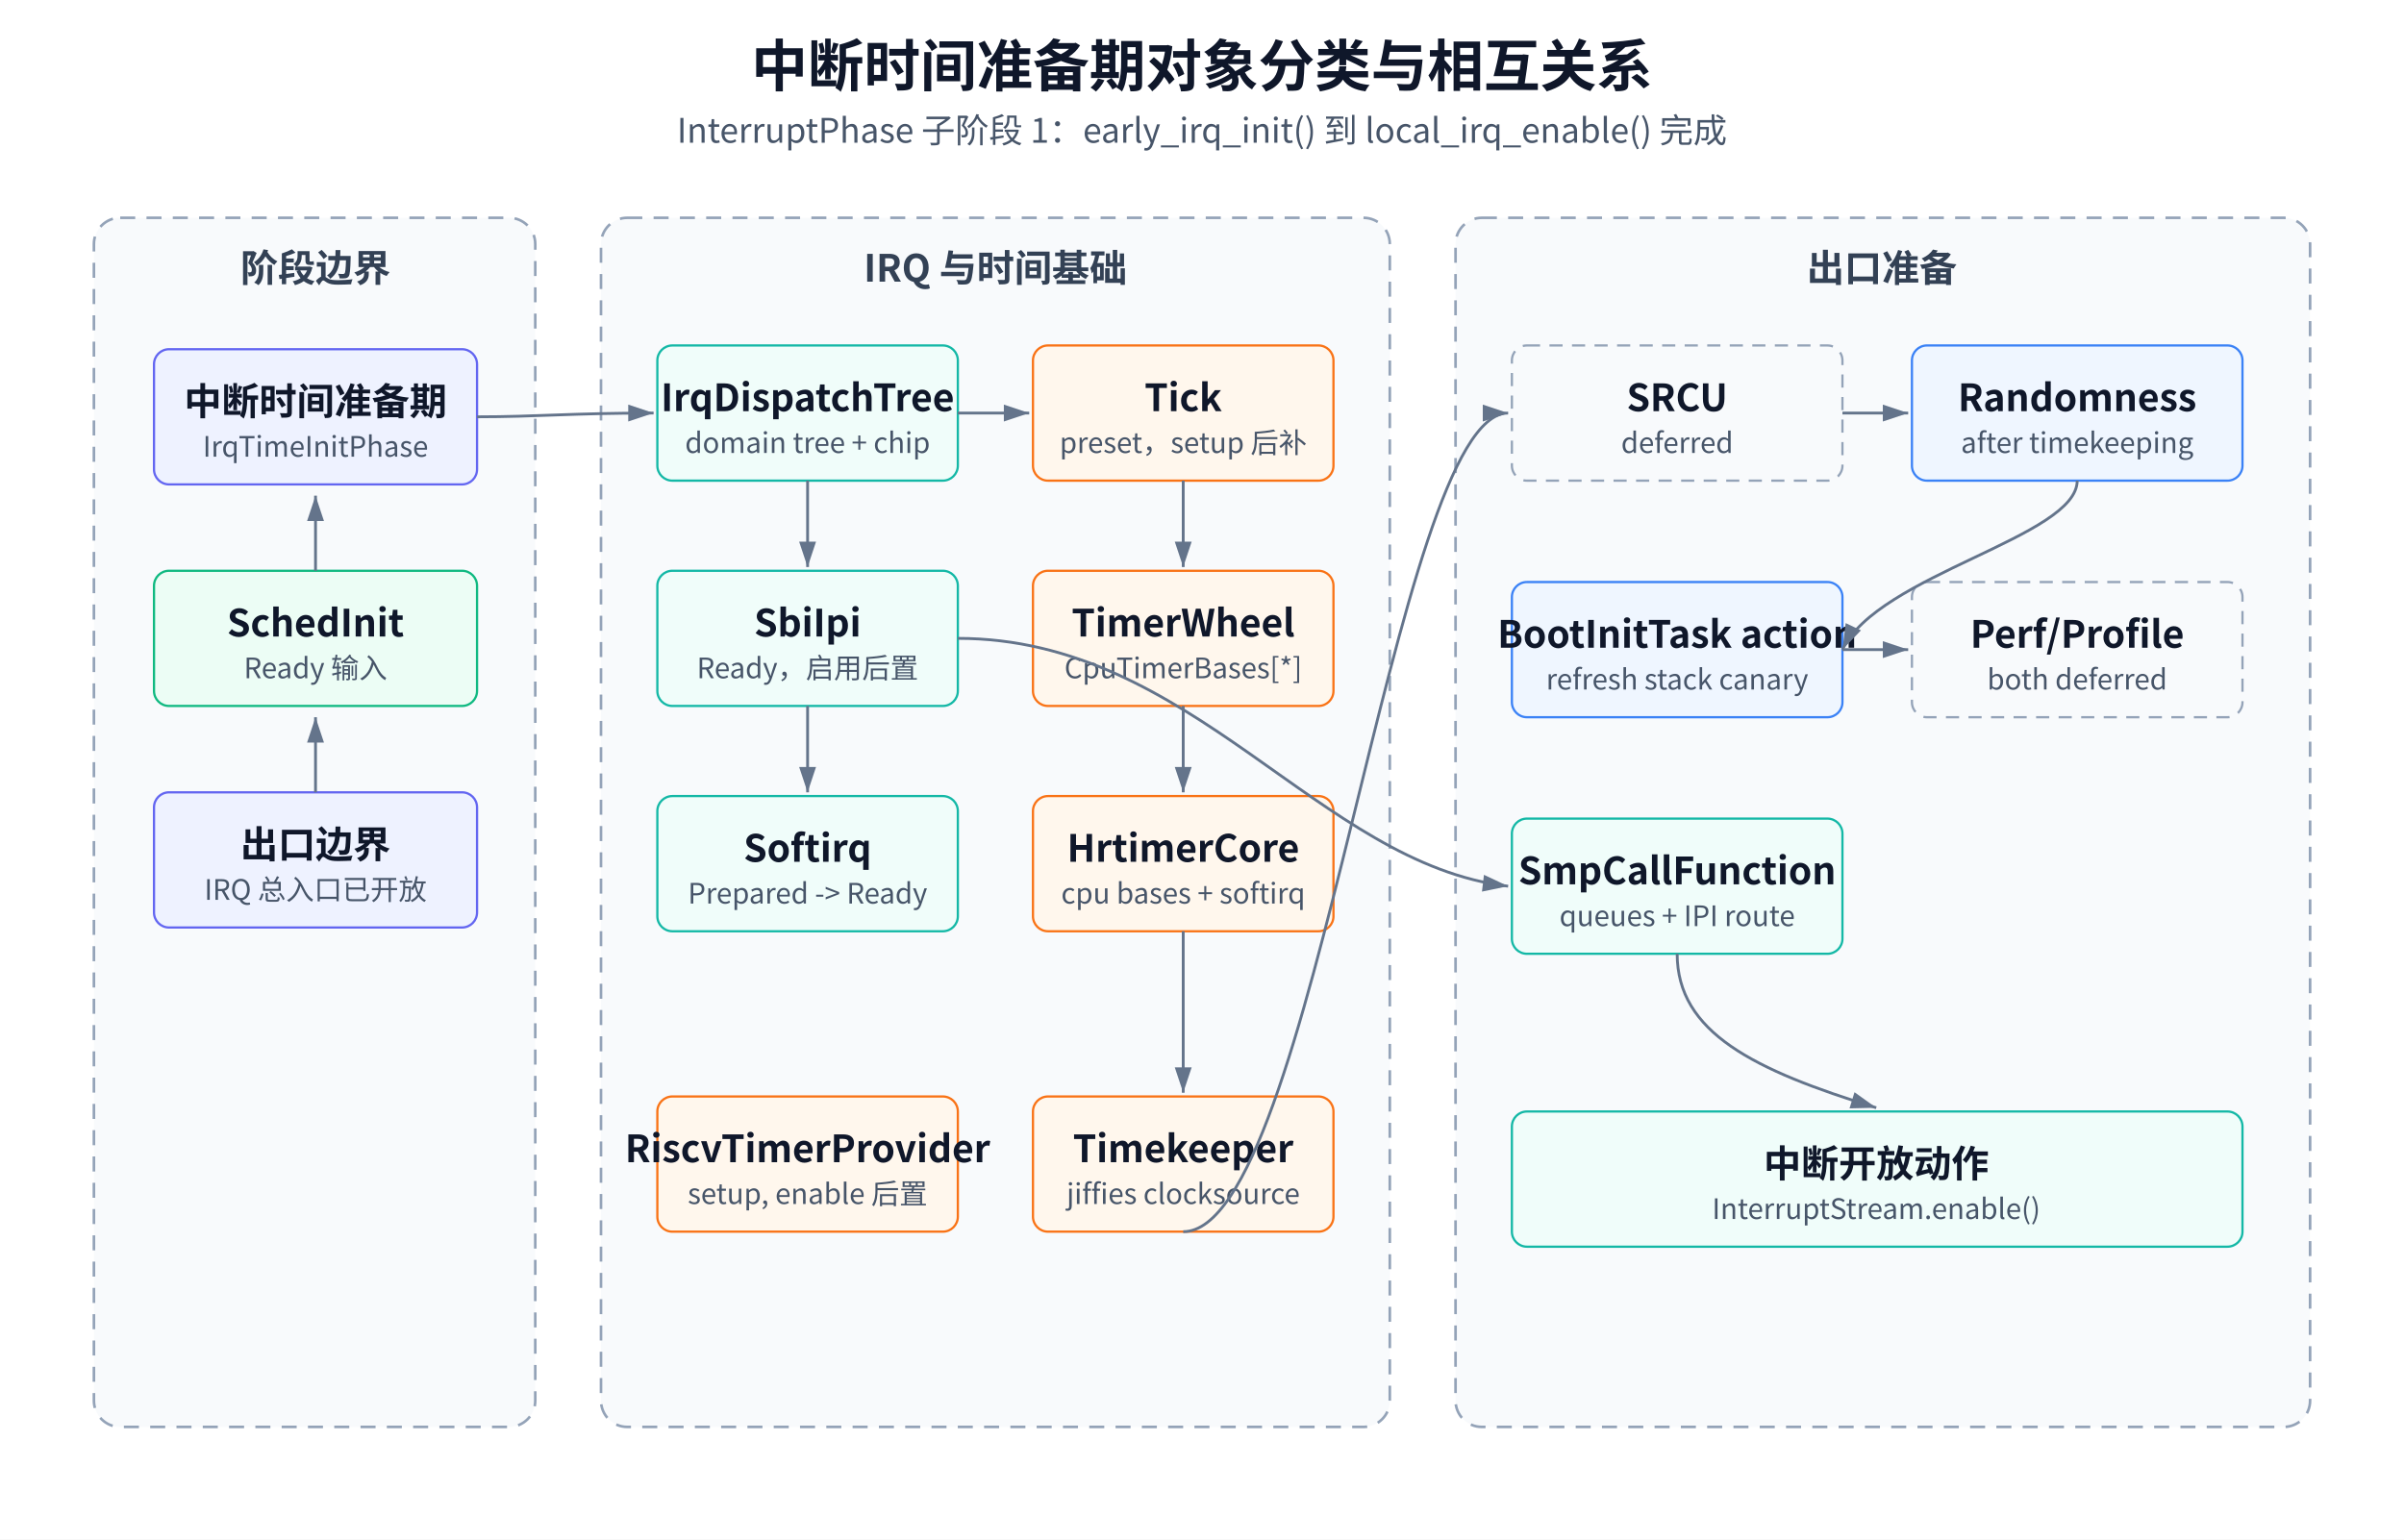
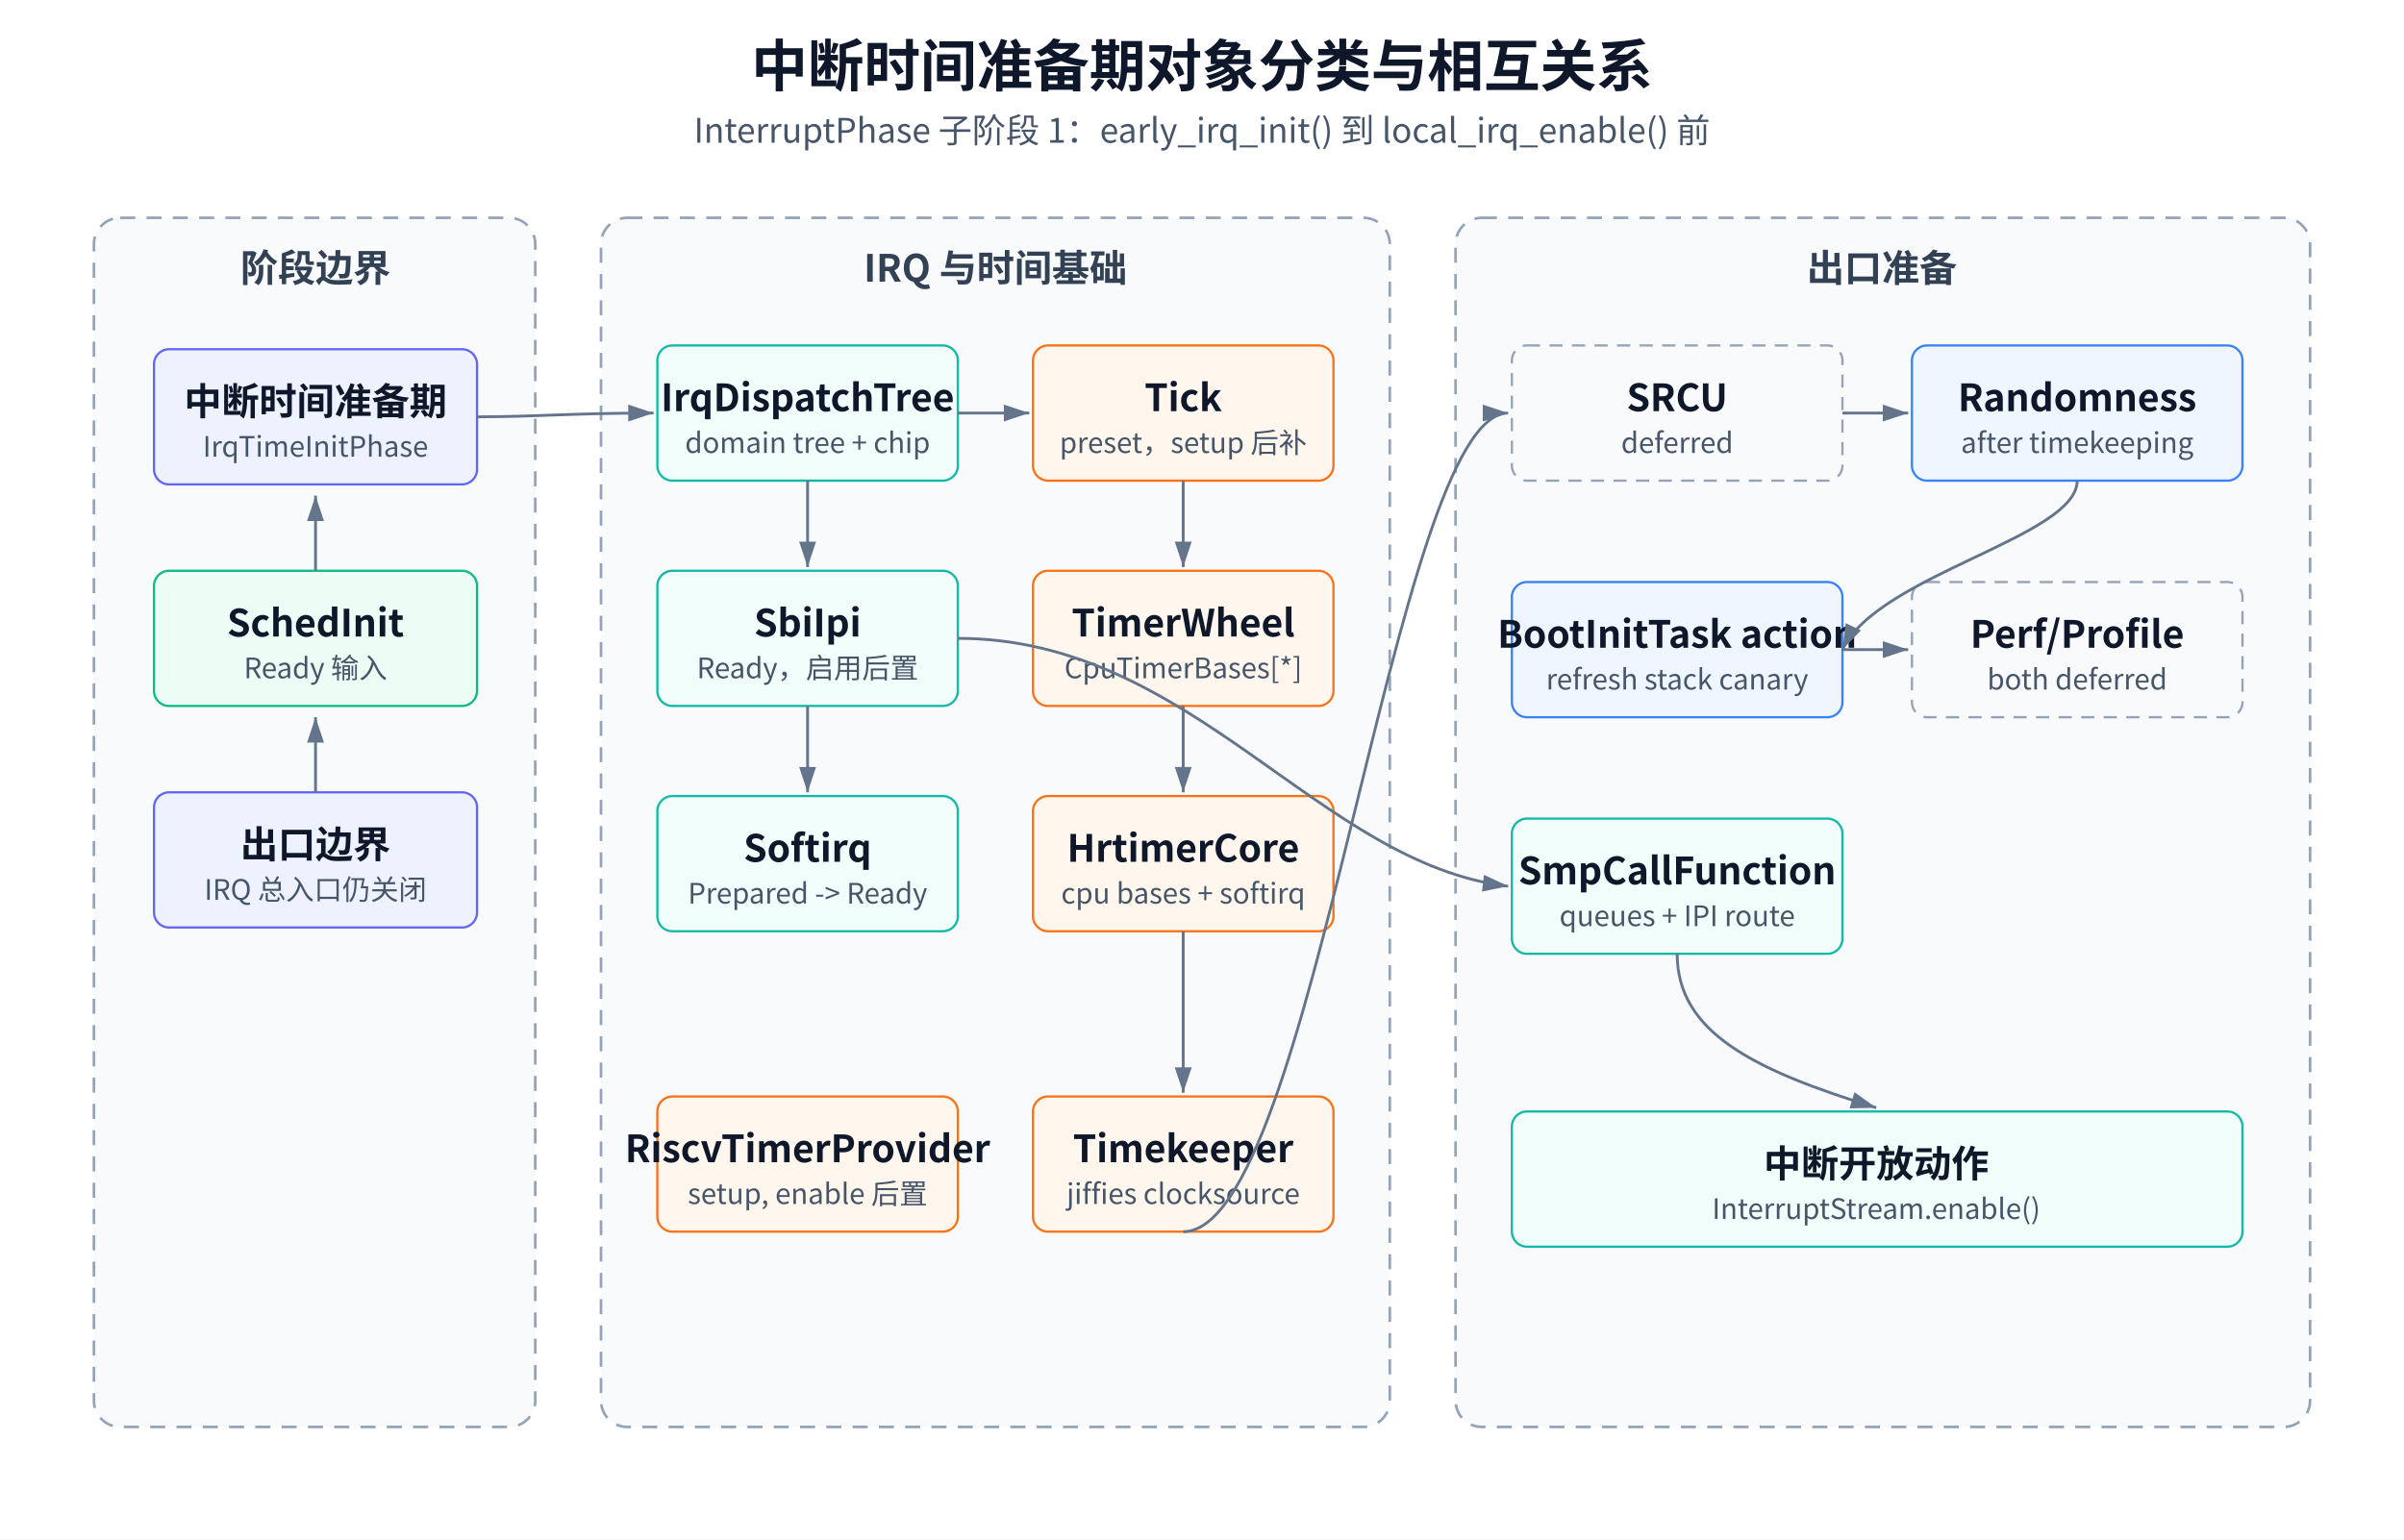
<svg xmlns="http://www.w3.org/2000/svg" width="1280" height="820" viewBox="0 0 1280 820" role="img" aria-labelledby="title desc">
  <defs>
    <style>
      text { font-family: "Microsoft YaHei", "Noto Sans CJK SC", "Source Han Sans SC", Arial, sans-serif; fill: #0f172a; }
      .title { font-size: 30px; font-weight: 600; }
      .subtitle { font-size: 18px; fill: #475569; }
      .group { fill: #f8fafc; stroke: #94a3b8; stroke-width: 1.4; stroke-dasharray: 8 6; }
      .box { fill: #ffffff; stroke: #334155; stroke-width: 1.2; }
      .phase { fill: #eef2ff; stroke: #6366f1; }
      .ready { fill: #ecfdf5; stroke: #10b981; }
      .irq { fill: #f0fdfa; stroke: #14b8a6; }
      .time { fill: #fff7ed; stroke: #f97316; }
      .async { fill: #eff6ff; stroke: #3b82f6; }
      .deferred { fill: #f8fafc; stroke: #94a3b8; stroke-dasharray: 7 5; }
      .label { font-size: 20px; font-weight: 600; dominant-baseline: middle; }
      .small { font-size: 15px; fill: #475569; dominant-baseline: middle; }
      .group-title { font-size: 20px; font-weight: 600; fill: #334155; }
      .edge { stroke: #64748b; stroke-width: 1.5; fill: none; marker-end: url(#arrow); }
    </style>
    <marker id="arrow" markerWidth="10" markerHeight="10" refX="9" refY="3" orient="auto" markerUnits="strokeWidth">
      <path d="M0,0 L0,6 L9,3 z" fill="#64748b" />
    </marker>
  </defs>
  <rect x="0" y="0" width="1280" height="820" fill="#ffffff" />
  <text x="640" y="46" text-anchor="middle" class="title">中断时间准备期对象分类与相互关系</text>
-   <text x="640" y="76" text-anchor="middle" class="subtitle">InterruptPhase 子阶段 1：early_irq_init() 到 local_irq_enable() 完成</text>
+   <text x="640" y="76" text-anchor="middle" class="subtitle">InterruptPhase 子阶段 1：early_irq_init() 到 local_irq_enable() 前</text>
  <rect x="50" y="116" width="235" height="644" rx="14" class="group" />
  <text x="168" y="150" text-anchor="middle" class="group-title">阶段边界</text>
  <rect x="82" y="186" width="172" height="72" rx="8" class="box phase" />
  <text x="168" y="214" text-anchor="middle" class="label">中断时间准备期</text>
  <text x="168" y="238" text-anchor="middle" class="small">IrqTimeInitPhase</text>
  <rect x="82" y="304" width="172" height="72" rx="8" class="box ready" />
  <text x="168" y="332" text-anchor="middle" class="label">SchedInit</text>
  <text x="168" y="356" text-anchor="middle" class="small">Ready 输入</text>
  <rect x="82" y="422" width="172" height="72" rx="8" class="box phase" />
  <text x="168" y="450" text-anchor="middle" class="label">出口边界</text>
-   <text x="168" y="474" text-anchor="middle" class="small">IRQ 总入口已开放</text>
+   <text x="168" y="474" text-anchor="middle" class="small">IRQ 总入口仍关闭</text>
  <path d="M168 304 L168 264" class="edge" />
  <path d="M168 422 L168 382" class="edge" />
  <rect x="320" y="116" width="420" height="644" rx="14" class="group" />
  <text x="530" y="150" text-anchor="middle" class="group-title">IRQ 与时间基础</text>
  <rect x="350" y="184" width="160" height="72" rx="8" class="box irq" />
  <text x="430" y="212" text-anchor="middle" class="label">IrqDispatchTree</text>
  <text x="430" y="236" text-anchor="middle" class="small">domain tree + chip</text>
  <rect x="550" y="184" width="160" height="72" rx="8" class="box time" />
  <text x="630" y="212" text-anchor="middle" class="label">Tick</text>
  <text x="630" y="236" text-anchor="middle" class="small">preset，setup 后补</text>
  <rect x="350" y="304" width="160" height="72" rx="8" class="box irq" />
  <text x="430" y="332" text-anchor="middle" class="label">SbiIpi</text>
  <text x="430" y="356" text-anchor="middle" class="small">Ready，启用后置</text>
  <rect x="550" y="304" width="160" height="72" rx="8" class="box time" />
  <text x="630" y="332" text-anchor="middle" class="label">TimerWheel</text>
  <text x="630" y="356" text-anchor="middle" class="small">CpuTimerBases[*]</text>
  <rect x="350" y="424" width="160" height="72" rx="8" class="box irq" />
  <text x="430" y="452" text-anchor="middle" class="label">Softirq</text>
  <text x="430" y="476" text-anchor="middle" class="small">Prepared -&gt; Ready</text>
  <rect x="550" y="424" width="160" height="72" rx="8" class="box time" />
  <text x="630" y="452" text-anchor="middle" class="label">HrtimerCore</text>
  <text x="630" y="476" text-anchor="middle" class="small">cpu bases + softirq</text>
  <rect x="350" y="584" width="160" height="72" rx="8" class="box time" />
  <text x="430" y="612" text-anchor="middle" class="label">RiscvTimerProvider</text>
  <text x="430" y="636" text-anchor="middle" class="small">setup, enable 后置</text>
  <rect x="550" y="584" width="160" height="72" rx="8" class="box time" />
  <text x="630" y="612" text-anchor="middle" class="label">Timekeeper</text>
  <text x="630" y="636" text-anchor="middle" class="small">jiffies clocksource</text>
  <rect x="775" y="116" width="455" height="644" rx="14" class="group" />
  <text x="1002" y="150" text-anchor="middle" class="group-title">出口准备</text>
  <rect x="805" y="184" width="176" height="72" rx="8" class="box deferred" />
  <text x="893" y="212" text-anchor="middle" class="label">SRCU</text>
  <text x="893" y="236" text-anchor="middle" class="small">deferred</text>
  <rect x="1018" y="184" width="176" height="72" rx="8" class="box async" />
  <text x="1106" y="212" text-anchor="middle" class="label">Randomness</text>
  <text x="1106" y="236" text-anchor="middle" class="small">after timekeeping</text>
  <rect x="805" y="310" width="176" height="72" rx="8" class="box async" />
  <text x="893" y="338" text-anchor="middle" class="label">BootInitTask action</text>
  <text x="893" y="362" text-anchor="middle" class="small">refresh stack canary</text>
  <rect x="1018" y="310" width="176" height="72" rx="8" class="box deferred" />
  <text x="1106" y="338" text-anchor="middle" class="label">Perf/Profile</text>
  <text x="1106" y="362" text-anchor="middle" class="small">both deferred</text>
  <rect x="805" y="436" width="176" height="72" rx="8" class="box irq" />
  <text x="893" y="464" text-anchor="middle" class="label">SmpCallFunction</text>
  <text x="893" y="488" text-anchor="middle" class="small">queues + IPI route</text>
  <rect x="805" y="592" width="389" height="72" rx="8" class="box irq" />
  <text x="999" y="620" text-anchor="middle" class="label">中断开放动作</text>
  <text x="999" y="644" text-anchor="middle" class="small">InterruptStream.enable()</text>
  <path d="M254 222 C286 222, 304 220, 348 220" class="edge" />
  <path d="M510 220 L548 220" class="edge" />
  <path d="M430 256 L430 302" class="edge" />
  <path d="M630 256 L630 302" class="edge" />
  <path d="M630 376 L630 422" class="edge" />
  <path d="M430 376 L430 422" class="edge" />
  <path d="M630 496 L630 582" class="edge" />
  <path d="M630 656 C700 656, 742 220, 803 220" class="edge" />
  <path d="M510 340 C635 340, 702 460, 803 472" class="edge" />
  <path d="M981 220 L1016 220" class="edge" />
  <path d="M1106 256 C1106 286, 1000 306, 981 346" class="edge" />
  <path d="M981 346 L1016 346" class="edge" />
  <path d="M893 508 C893 550, 934 570, 999 590" class="edge" />
</svg>
